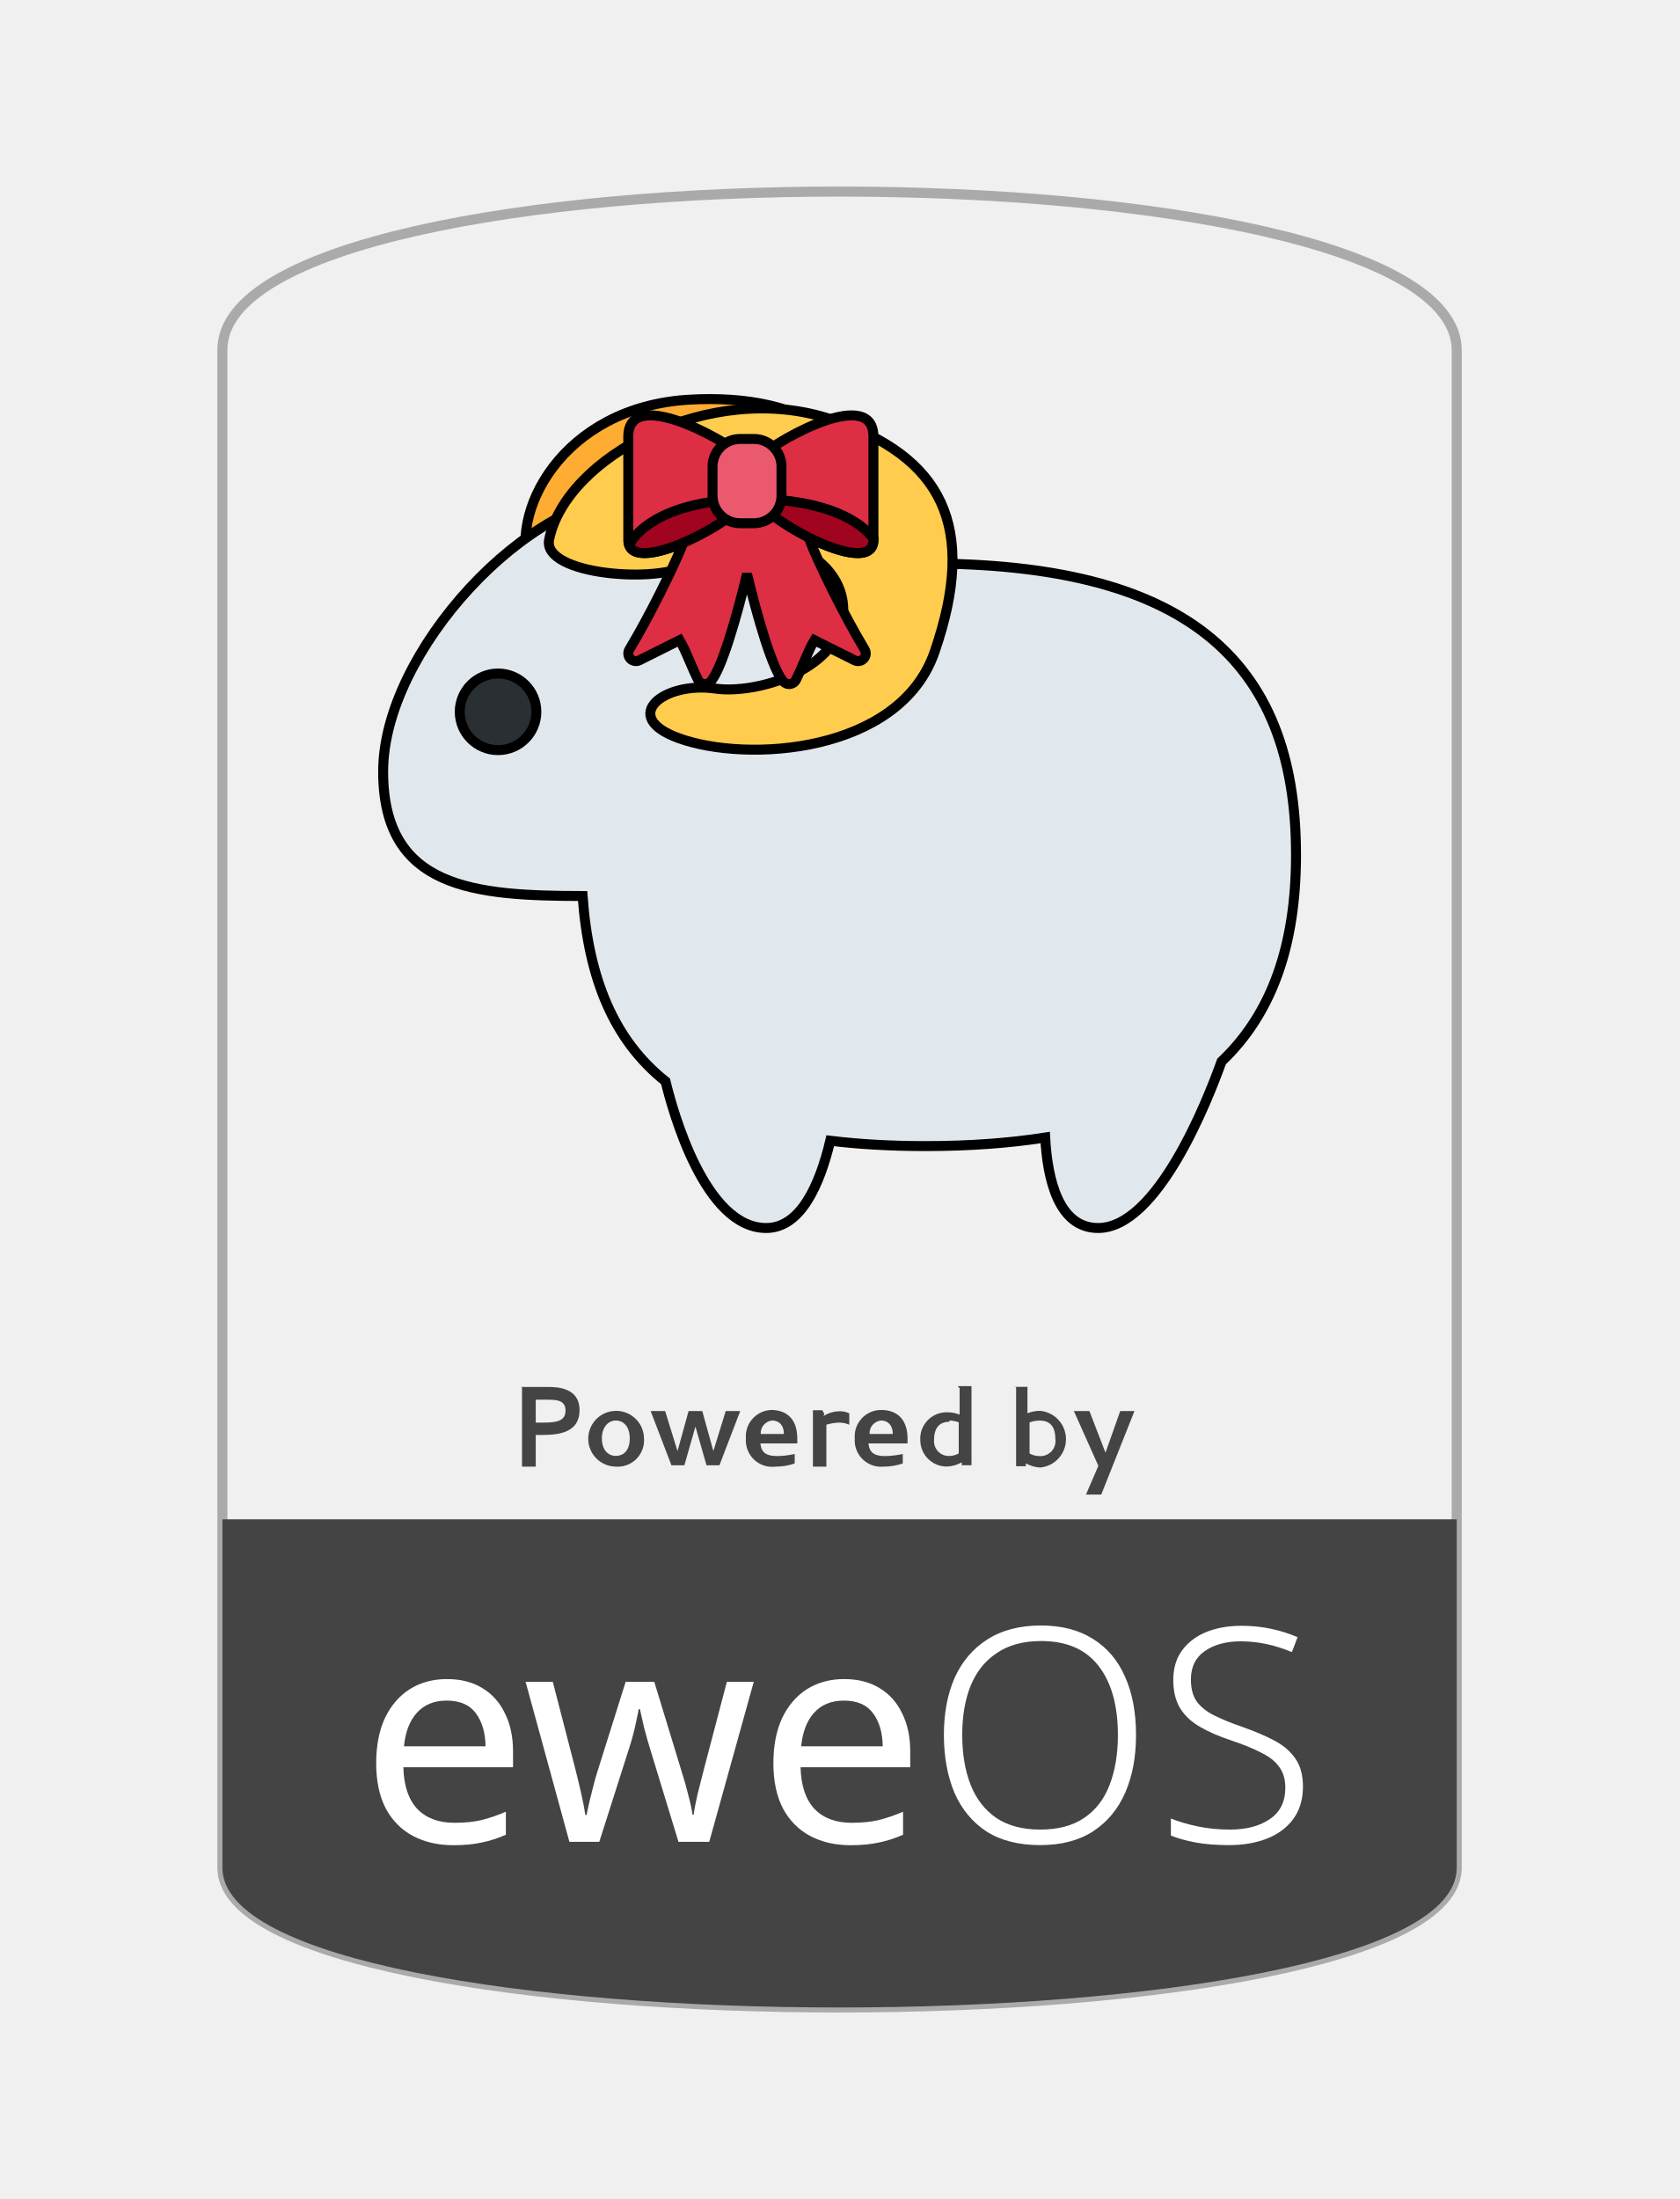
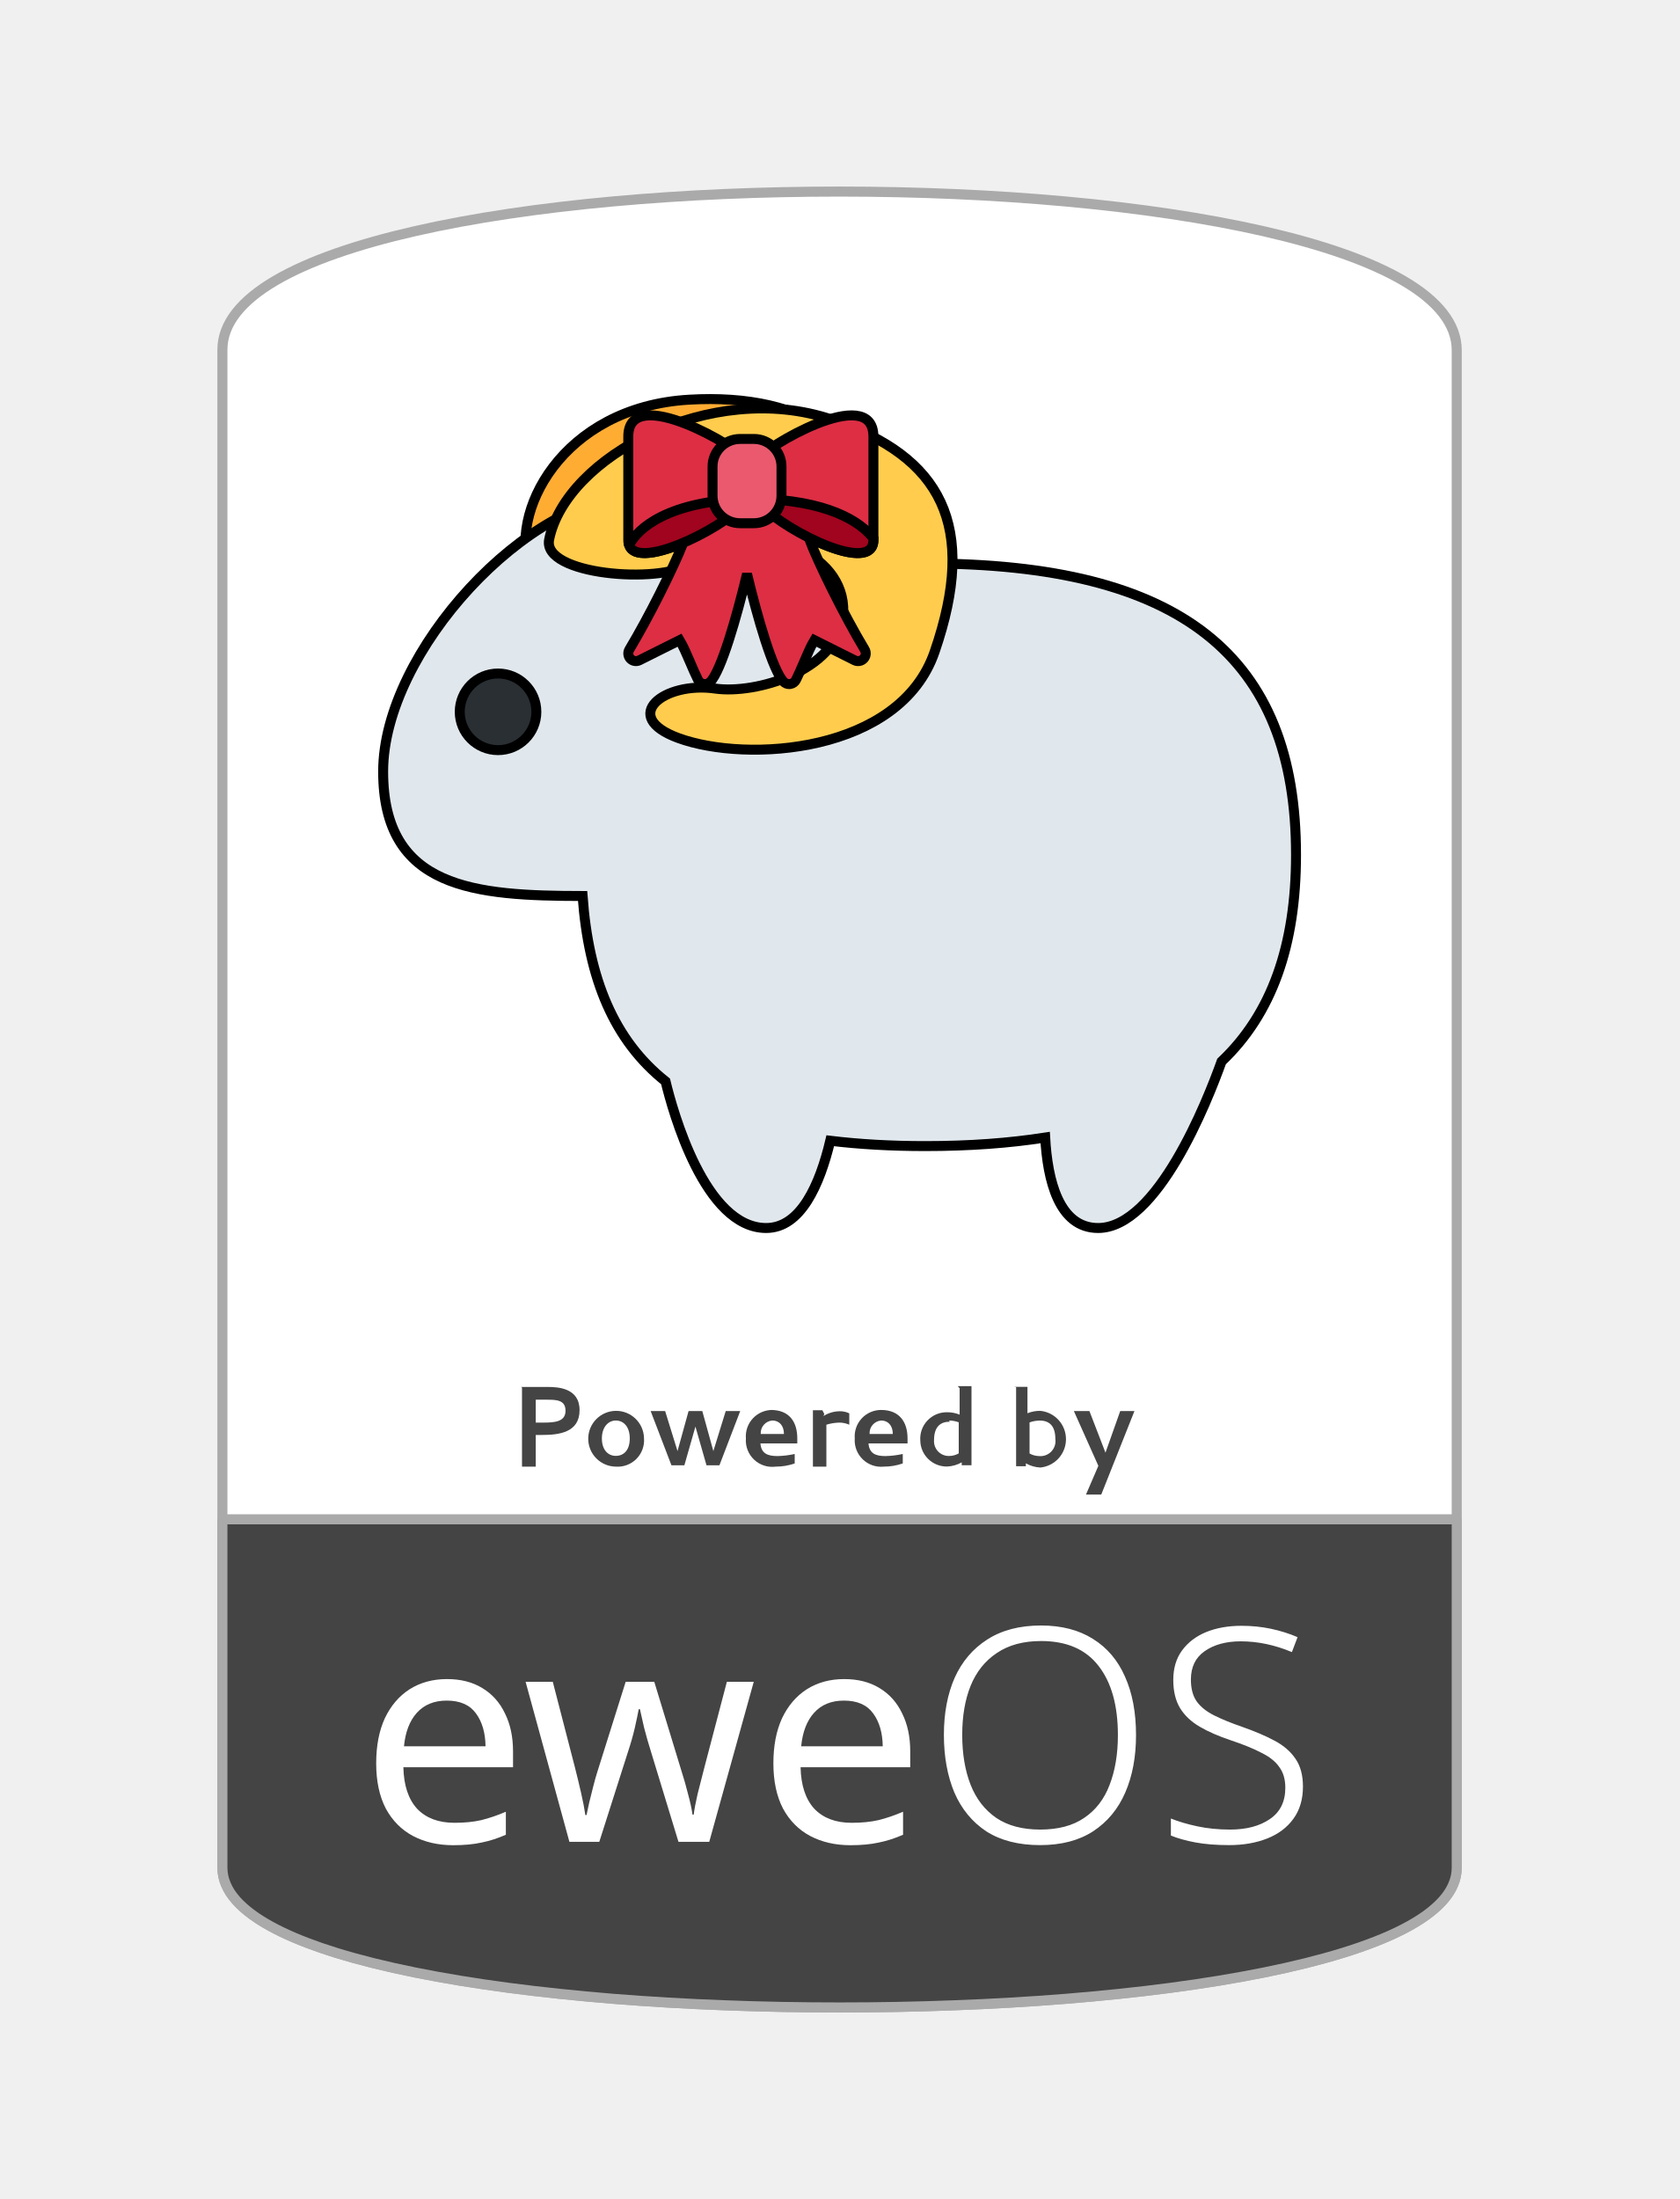
<svg xmlns="http://www.w3.org/2000/svg" xmlns:xlink="http://www.w3.org/1999/xlink" width="63.72" height="83.446" viewBox="0 0 16.859 22.078" version="1.1" id="svg1" xml:space="preserve">
  <defs id="defs1">
    <linearGradient id="linear-gradient-34" x1="155.32" y1="560.59" x2="155.32" y2="560.43" xlink:href="#linear-gradient-13" />
    <linearGradient id="linear-gradient-13" x1="155.32" y1="562.58" x2="155.32" y2="562.42" gradientTransform="matrix(45.2,0,0,-212.17,-6849.43,119709.31)" gradientUnits="userSpaceOnUse">
      <stop offset="0" stop-color="#16b0ed" stop-opacity="0.8" id="stop76" />
      <stop offset="1" stop-color="#0f59b2" stop-opacity="0.84" id="stop77" />
    </linearGradient>
    <linearGradient id="linear-gradient-35" x1="158.05" y1="560.59" x2="158.05" y2="560.43" xlink:href="#linear-gradient-14" />
    <linearGradient id="linear-gradient-14" x1="158.05" y1="562.58" x2="158.05" y2="562.42" gradientTransform="matrix(-46.13,0,0,-212.15,7480.38,119695.47)" gradientUnits="userSpaceOnUse">
      <stop offset="0" stop-color="#7db643" id="stop78" />
      <stop offset="1" stop-color="#367533" id="stop79" />
    </linearGradient>
    <linearGradient id="linear-gradient-36" x1="155.08" y1="560.59" x2="155.08" y2="560.43" xlink:href="#linear-gradient-15" />
    <linearGradient id="linear-gradient-15" x1="155.08" y1="562.58" x2="155.08" y2="562.42" gradientTransform="matrix(150.45,0,0,-212.19,-23151.41,119720.44)" gradientUnits="userSpaceOnUse">
      <stop offset="0" stop-color="#88c649" stop-opacity="0.8" id="stop80" />
      <stop offset="1" stop-color="#439240" stop-opacity="0.84" id="stop81" />
    </linearGradient>
  </defs>
  <g id="layer1">
    <g id="g16">
-       <path class="cls-28" d="M 14.626,3.517 V 18.752 c 0,1.871 -12.393,1.871 -12.393,0 V 3.512 c 0,-2.119 12.393,-2.119 12.393,0.005 z" id="path1569" style="fill:none;stroke:#aaaaaa;stroke-width:0.101px;stroke-linecap:round;stroke-linejoin:bevel" />
-       <path id="path1568" style="fill:#444444;stroke-width:0.265" class="cls-162" d="M 2.233 15.254 L 2.233 18.752 C 2.233 20.623 14.626 20.623 14.626 18.752 L 14.626 15.254 L 2.233 15.254 z " />
+       <path class="cls-28" d="M 14.626,3.517 V 18.752 c 0,1.871 -12.393,1.871 -12.393,0 V 3.512 c 0,-2.119 12.393,-2.119 12.393,0.005 z" id="use1" style="fill:#ffffff;stroke:#aaaaaa;stroke-width:0.101px;stroke-linecap:round;stroke-linejoin:bevel;fill-opacity:1" />
+       <path id="path1569" style="fill:#444444;stroke:#aaaaaa;stroke-width:0.101px;stroke-linecap:round;stroke-linejoin:bevel;fill-opacity:1" class="cls-28" d="M 2.233 15.254 L 2.233 18.752 C 2.233 18.811 2.245 18.867 2.269 18.922 C 2.28 18.949 2.295 18.976 2.312 19.003 C 2.329 19.029 2.35 19.055 2.372 19.081 C 2.395 19.106 2.42 19.132 2.448 19.156 C 2.448 19.157 2.448 19.156 2.448 19.156 C 2.644 19.329 2.964 19.479 3.377 19.607 C 3.849 19.753 4.442 19.87 5.107 19.958 C 5.107 19.958 5.108 19.958 5.108 19.958 C 5.441 20.002 5.791 20.038 6.154 20.068 C 6.517 20.097 6.892 20.119 7.273 20.133 C 7.274 20.133 7.274 20.133 7.274 20.133 C 7.655 20.148 8.042 20.155 8.429 20.155 C 8.817 20.155 9.204 20.148 9.585 20.133 C 9.967 20.119 10.342 20.097 10.705 20.068 C 11.068 20.038 11.419 20.002 11.752 19.958 C 12.417 19.87 13.01 19.753 13.482 19.607 C 13.6 19.571 13.711 19.532 13.813 19.492 C 13.813 19.492 13.813 19.492 13.813 19.492 C 14.017 19.412 14.188 19.324 14.32 19.229 C 14.32 19.229 14.32 19.229 14.32 19.229 C 14.353 19.205 14.383 19.181 14.411 19.156 C 14.495 19.082 14.555 19.005 14.59 18.922 C 14.602 18.895 14.611 18.867 14.617 18.839 C 14.623 18.81 14.626 18.782 14.626 18.752 L 14.626 15.254 L 2.233 15.254 z " />
    </g>
    <g id="g15">
      <path class="cls-162" d="m 10.435,14.262 c 0.093,0 0.161,0.045 0.161,0.185 a 0.151,0.151 0 0 1 -0.164,0.172 0.201,0.201 0 0 1 -0.095,-0.026 v -0.312 a 0.288,0.288 0 0 1 0.098,-0.018 m -0.233,-0.336 v 0.794 h 0.098 v -0.029 a 0.325,0.325 0 0 0 0.146,0.042 0.286,0.286 0 0 0 0,-0.569 0.333,0.333 0 0 0 -0.13,0.024 v -0.265 h -0.135" id="path1567" style="fill:#444444;stroke-width:0.265" />
      <path class="cls-162" d="m 9.528,14.262 a 0.288,0.288 0 0 1 0.098,0.018 v 0.312 a 0.193,0.193 0 0 1 -0.095,0.026 0.148,0.148 0 0 1 -0.153,-0.159 c 0,-0.14 0.069,-0.185 0.159,-0.185 m 0.098,-0.336 v 0.265 a 0.333,0.333 0 0 0 -0.13,-0.024 0.265,0.265 0 0 0 -0.265,0.283 0.265,0.265 0 0 0 0.27,0.262 0.325,0.325 0 0 0 0.146,-0.042 v 0.029 h 0.098 v -0.794 h -0.138" id="path1566" style="fill:#444444;stroke-width:0.265" />
      <path class="cls-162" d="m 8.848,14.262 c 0.066,0 0.116,0.048 0.116,0.135 h -0.233 a 0.127,0.127 0 0 1 0.116,-0.135 m 0,-0.106 a 0.265,0.265 0 0 0 -0.265,0.286 0.265,0.265 0 0 0 0.291,0.283 0.574,0.574 0 0 0 0.191,-0.032 v -0.095 a 0.894,0.894 0 0 1 -0.175,0.021 c -0.098,0 -0.161,-0.026 -0.169,-0.127 h 0.392 v -0.05 c 0,-0.169 -0.085,-0.286 -0.265,-0.286" id="path1565" style="fill:#444444;stroke-width:0.265" />
      <path class="cls-162" d="m 5.379,14.053 h 0.103 c 0.101,0 0.196,0 0.196,0.111 0,0.111 -0.108,0.119 -0.228,0.119 h -0.071 v -0.225 m -0.138,-0.127 v 0.794 h 0.138 v -0.318 h 0.064 c 0.169,0 0.376,-0.024 0.376,-0.249 0,-0.225 -0.22,-0.233 -0.323,-0.233 h -0.265" id="path1561" style="fill:#444444;stroke-width:0.265" />
      <path class="cls-162" d="m 6.183,14.725 a 0.265,0.265 0 0 0 0.283,-0.286 0.28,0.28 0 1 0 -0.283,0.286 m 0,-0.463 c 0.077,0 0.14,0.061 0.14,0.18 0,0.119 -0.061,0.175 -0.14,0.175 -0.079,0 -0.14,-0.061 -0.14,-0.175 0,-0.114 0.064,-0.18 0.14,-0.18" id="path1562" style="fill:#444444;stroke-width:0.265" />
      <polyline class="cls-162" points="172.68 807.88 172.26 809.4 171.79 807.88 171.24 807.88 172.03 809.94 172.52 809.94 172.94 808.47 173.36 809.94 173.85 809.94 174.64 807.88 174.09 807.88 173.62 809.4 173.2 807.88 172.68 807.88" id="polyline1562" style="fill:#444444" transform="matrix(0.2645833,0,0,0.2645833,-38.77469,-199.5848)" />
      <path class="cls-162" d="m 7.755,14.262 c 0.066,0 0.116,0.048 0.116,0.135 h -0.233 a 0.127,0.127 0 0 1 0.116,-0.135 m 0,-0.106 a 0.265,0.265 0 0 0 -0.265,0.286 0.265,0.265 0 0 0 0.299,0.283 0.574,0.574 0 0 0 0.191,-0.032 v -0.095 a 0.892,0.892 0 0 1 -0.172,0.021 c -0.101,0 -0.164,-0.026 -0.172,-0.127 h 0.37 v -0.05 c 0,-0.169 -0.082,-0.286 -0.265,-0.286" id="path1563" style="fill:#444444;stroke-width:0.265" />
      <polyline class="cls-162" points="187.3 807.88 188.23 809.96 187.76 811.05 188.34 811.05 189.6 807.88 189.06 807.88 188.5 809.46 187.89 807.88 187.3 807.88" id="polyline1567" style="fill:#444444" transform="matrix(0.2645833,0,0,0.2645833,-38.77469,-199.5848)" />
      <path class="cls-162" d="m 8.276,14.196 -0.019,-0.037 h -0.095 v 0.566 h 0.135 v -0.421 a 0.489,0.489 0 0 1 0.127,-0.021 0.249,0.249 0 0 1 0.103,0.021 v 0 -0.114 a 0.212,0.212 0 0 0 -0.098,-0.021 0.312,0.312 0 0 0 -0.161,0.048" id="path1564" style="fill:#444444;stroke-width:0.265" />
    </g>
    <g id="g1" transform="matrix(0.2563785,0,0,0.2563785,3.846859,3.099547)" style="stroke:#000000;stroke-opacity:1;stroke-width:0.39;stroke-dasharray:none">
      <path class="path" fill="#ffac33" d="m 11.983,3.562 c 4.543,-0.262 7.824,1.597 8.089,6.826 0.215,4.19 -5.184,6.79 -8.046,6.879 -2.462,0.077 -1.353,-1.852 0.61,-2.334 1.576,-0.387 4.124,-2.413 3.602,-4.44 C 15.641,8.173 11.923,7.809 9.887,10.785 9.089,11.952 6.333,11.658 5.791,10.351 4.833,8.042 7.002,3.849 11.983,3.562 Z" id="path1" style="stroke:#000000;stroke-opacity:1;stroke-width:0.39;stroke-dasharray:none" />
      <path class="path" fill="#e1e8ed" d="m 35.75,21.384 c 0,-7.783 -4.495,-11.407 -14.519,-11.407 -1.087,0 -2.083,0.051 -3.018,0.137 C 16.853,7.691 13.368,7.286 10,7.286 c -4.304,0 -10,6.145 -10,10.839 0,4.608 3.606,4.866 7.811,4.874 0.233,3.245 1.226,5.647 3.249,7.26 0.277,1.15 1.534,5.741 3.94,5.741 1.353,0 2.099,-1.695 2.51,-3.417 1.128,0.136 2.359,0.209 3.722,0.209 1.733,0 3.288,-0.116 4.695,-0.335 C 26.017,34.114 26.458,36 28,36 c 2.317,0 4.273,-4.956 4.834,-6.521 1.969,-1.87 2.916,-4.545 2.916,-8.095 z" id="path2" style="stroke:#000000;stroke-opacity:1;stroke-width:0.39;stroke-dasharray:none" />
      <circle class="path" fill="#292f33" cx="4.5" cy="15.786" r="1.5" id="circle2" style="stroke:#000000;stroke-opacity:1;stroke-width:0.39;stroke-dasharray:none" />
      <path class="path" fill="#ffcc4d" d="m 17.562,4.339 c 4.312,1.455 5.74,4.148 4.034,9.099 -1.367,3.967 -7.345,4.361 -10.034,3.375 C 9.25,15.964 11,14.589 13,14.875 c 1.606,0.23 4.727,-0.698 5,-2.773 C 18.312,9.727 15,8 12,10 10.823,10.785 6.226,10.43 6.5,9.042 7.138,5.816 12.835,2.744 17.562,4.339 Z" id="path3" style="stroke:#000000;stroke-opacity:1;stroke-width:0.39;stroke-dasharray:none" />
      <path fill="#dd2e44" class="nopath" transform="matrix(0.3,0,0,0.3,9,3.9)" d="m 19.281,6.392 c 0,0.405 -2.37,0.405 -2.37,0 C 16.911,5.492 2,-3.507 2,3.692 v 13.499 c 0,2.487 3.476,1.947 7.193,0.361 -1.429,3.525 -4.498,9.68 -7.05,13.934 -0.229,0.382 -0.178,0.868 0.124,1.194 0.303,0.325 0.783,0.415 1.181,0.215 l 5.258,-2.629 c 0.441,0.726 0.931,1.868 1.376,2.906 0.333,0.778 0.678,1.582 1.024,2.275 0.144,0.287 0.417,0.488 0.734,0.54 C 11.893,35.996 11.947,36 12,36 c 0.263,0 0.518,-0.104 0.707,-0.293 1.42,-1.419 3.429,-8.395 4.793,-14.093 1.364,5.698 3.373,12.674 4.793,14.093 C 22.481,35.896 22.737,36 23,36 c 0.053,0 0.106,-0.004 0.16,-0.013 0.317,-0.052 0.591,-0.253 0.734,-0.54 0.347,-0.693 0.691,-1.497 1.024,-2.275 0.445,-1.038 0.935,-2.181 1.376,-2.906 l 5.258,2.629 c 0.398,0.198 0.879,0.111 1.181,-0.215 0.303,-0.326 0.352,-0.812 0.124,-1.194 C 30.122,26.928 26.796,20.19 25.529,16.843 29.652,18.933 34,20.02 34,17.19 V 3.691 C 34,-3.507 19.281,5.492 19.281,6.392 Z" id="path4" style="stroke:#000000;stroke-opacity:1;stroke-width:1.3;stroke-dasharray:none" />
      <path fill="#a0041e" class="nopath" transform="matrix(0.3,0,0,0.3,9,3.9)" d="m 2.114,17.869 c 1.177,3.199 11.468,-1.787 14.86,-5.179 0.31,-0.31 0.549,-0.602 0.758,-0.885 C 7.286,12.057 3.19,15.662 2.114,17.869 Z m 16.482,-6.068 c 0.212,0.285 0.453,0.578 0.765,0.89 3.6,3.6 14.639,8.999 14.639,4.5 V 16.982 C 32.329,14.783 27.963,11.96 18.596,11.801 Z" id="path5" style="stroke:#000000;stroke-opacity:1;stroke-width:1.3;stroke-dasharray:none" />
      <path fill="#ea596e" class="nopath" transform="matrix(0.3,0,0,0.3,9,3.9)" d="M 22,11.4 C 22,13.388 20.389,15 18.401,15 H 16.599 C 14.611,15 13,13.388 13,11.4 V 7.6 C 13,5.612 14.611,4 16.599,4 h 1.802 C 20.389,4 22,5.612 22,7.6 Z" id="path6" style="stroke:#000000;stroke-opacity:1;stroke-width:1.3;stroke-dasharray:none" />
    </g>
    <g id="text1" style="font-size:2.999px;font-family:'Liberation Sans';-inkscape-font-specification:'Liberation Sans';stroke-width:0.1" aria-label="eweOS">
      <path style="font-family:'Noto Sans';-inkscape-font-specification:'Noto Sans';fill:#ffffff" d="m 4.488,16.858 q 0.207,0 0.354,0.09 0.15,0.09 0.228,0.255 0.081,0.162 0.081,0.381 v 0.159 H 4.05 q 0.006,0.273 0.138,0.417 0.135,0.141 0.375,0.141 0.153,0 0.27,-0.027 0.12,-0.03 0.246,-0.084 v 0.231 q -0.123,0.054 -0.243,0.078 -0.12,0.027 -0.285,0.027 -0.228,0 -0.405,-0.093 -0.174,-0.093 -0.273,-0.276 -0.096,-0.186 -0.096,-0.453 0,-0.264 0.087,-0.453 0.09,-0.189 0.249,-0.291 0.162,-0.102 0.375,-0.102 z m -0.003,0.216 q -0.189,0 -0.3,0.123 -0.108,0.12 -0.129,0.336 h 0.819 q -0.003,-0.204 -0.096,-0.33 -0.093,-0.129 -0.294,-0.129 z m 2.051,0.513 Q 6.497,17.463 6.467,17.346 6.44,17.226 6.425,17.16 h -0.012 q -0.012,0.066 -0.039,0.186 -0.027,0.117 -0.069,0.243 L 6.017,18.492 H 5.717 L 5.277,16.885 h 0.273 l 0.222,0.858 q 0.033,0.129 0.063,0.261 0.03,0.132 0.042,0.219 h 0.012 q 0.012,-0.051 0.027,-0.126 0.018,-0.075 0.039,-0.156 0.021,-0.084 0.042,-0.15 l 0.285,-0.906 H 6.569 L 6.845,17.79 q 0.033,0.102 0.063,0.222 0.033,0.12 0.045,0.207 h 0.012 q 0.009,-0.075 0.039,-0.207 0.033,-0.132 0.069,-0.27 L 7.298,16.885 H 7.568 L 7.121,18.492 H 6.812 Z m 1.94,-0.729 q 0.207,0 0.354,0.09 0.15,0.09 0.228,0.255 0.081,0.162 0.081,0.381 v 0.159 H 8.038 q 0.006,0.273 0.138,0.417 0.135,0.141 0.375,0.141 0.153,0 0.27,-0.027 0.12,-0.03 0.246,-0.084 v 0.231 q -0.123,0.054 -0.243,0.078 -0.12,0.027 -0.285,0.027 -0.228,0 -0.405,-0.093 -0.174,-0.093 -0.273,-0.276 -0.096,-0.186 -0.096,-0.453 0,-0.264 0.087,-0.453 0.09,-0.189 0.249,-0.291 0.162,-0.102 0.375,-0.102 z m -0.003,0.216 q -0.189,0 -0.3,0.123 -0.108,0.12 -0.129,0.336 h 0.819 q -0.003,-0.204 -0.096,-0.33 -0.093,-0.129 -0.294,-0.129 z" id="path14" />
      <path style="font-weight:300;font-family:'Noto Sans';-inkscape-font-specification:'Noto Sans Light';fill:#ffffff" d="m 11.406,17.421 q 0,0.327 -0.108,0.576 -0.108,0.249 -0.324,0.39 -0.213,0.138 -0.531,0.138 -0.324,0 -0.54,-0.138 -0.213,-0.141 -0.321,-0.39 -0.105,-0.252 -0.105,-0.579 0,-0.327 0.108,-0.573 0.111,-0.246 0.327,-0.384 0.219,-0.141 0.54,-0.141 0.309,0 0.522,0.135 0.213,0.132 0.321,0.378 0.111,0.246 0.111,0.588 z m -1.745,-0.003 q 0,0.285 0.084,0.501 0.084,0.213 0.258,0.333 0.174,0.117 0.441,0.117 0.27,0 0.441,-0.117 0.174,-0.117 0.255,-0.33 0.084,-0.216 0.084,-0.501 0,-0.447 -0.195,-0.696 -0.192,-0.249 -0.576,-0.249 -0.267,0 -0.444,0.12 -0.177,0.117 -0.264,0.33 -0.084,0.21 -0.084,0.492 z m 3.421,0.519 q 0,0.192 -0.096,0.324 -0.096,0.132 -0.264,0.198 -0.168,0.066 -0.381,0.066 -0.195,0 -0.339,-0.027 -0.144,-0.027 -0.246,-0.069 v -0.171 q 0.111,0.045 0.264,0.078 0.153,0.033 0.33,0.033 0.246,0 0.399,-0.105 0.156,-0.105 0.156,-0.315 0,-0.126 -0.06,-0.207 -0.057,-0.084 -0.18,-0.144 -0.12,-0.063 -0.309,-0.126 -0.18,-0.06 -0.309,-0.135 -0.129,-0.075 -0.198,-0.186 -0.069,-0.114 -0.069,-0.285 0,-0.174 0.087,-0.294 0.09,-0.123 0.243,-0.186 0.156,-0.063 0.354,-0.063 0.156,0 0.297,0.03 0.141,0.03 0.267,0.084 l -0.057,0.15 q -0.258,-0.108 -0.513,-0.108 -0.222,0 -0.363,0.099 -0.138,0.096 -0.138,0.285 0,0.138 0.06,0.222 0.06,0.081 0.174,0.138 0.114,0.057 0.279,0.114 0.189,0.066 0.324,0.138 0.138,0.072 0.213,0.183 0.075,0.108 0.075,0.279 z" id="path15" />
    </g>
  </g>
</svg>
